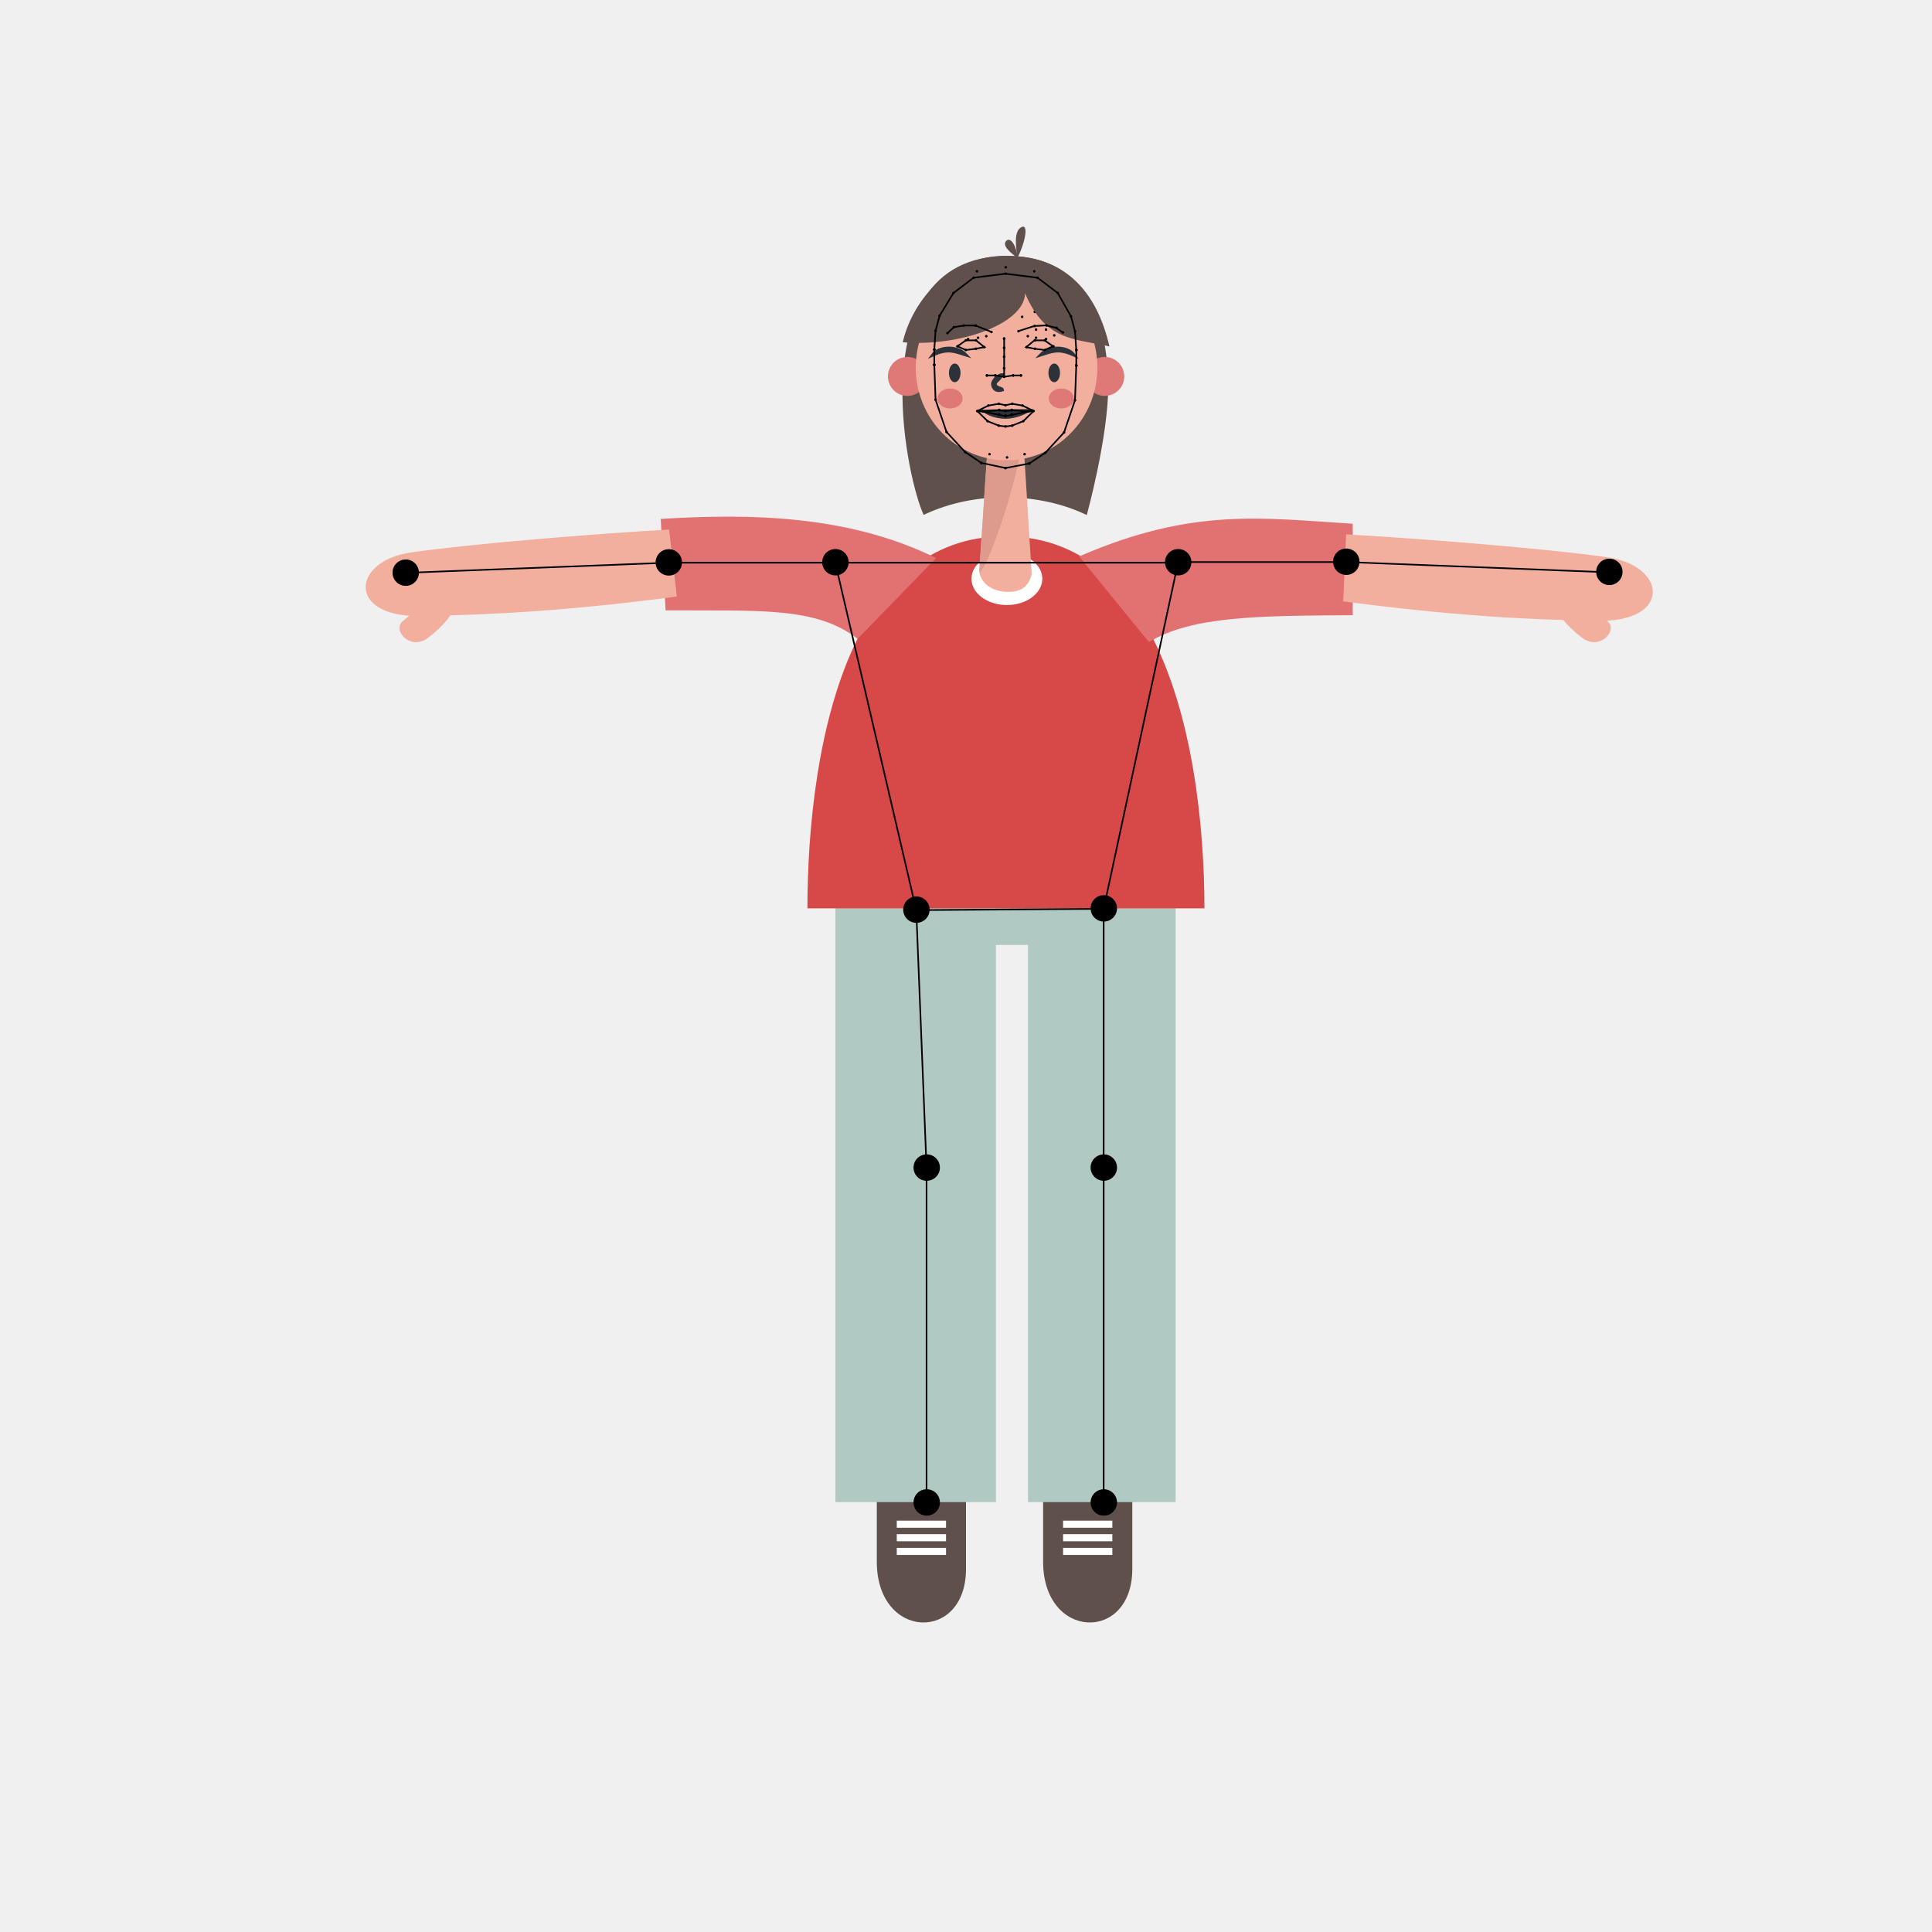
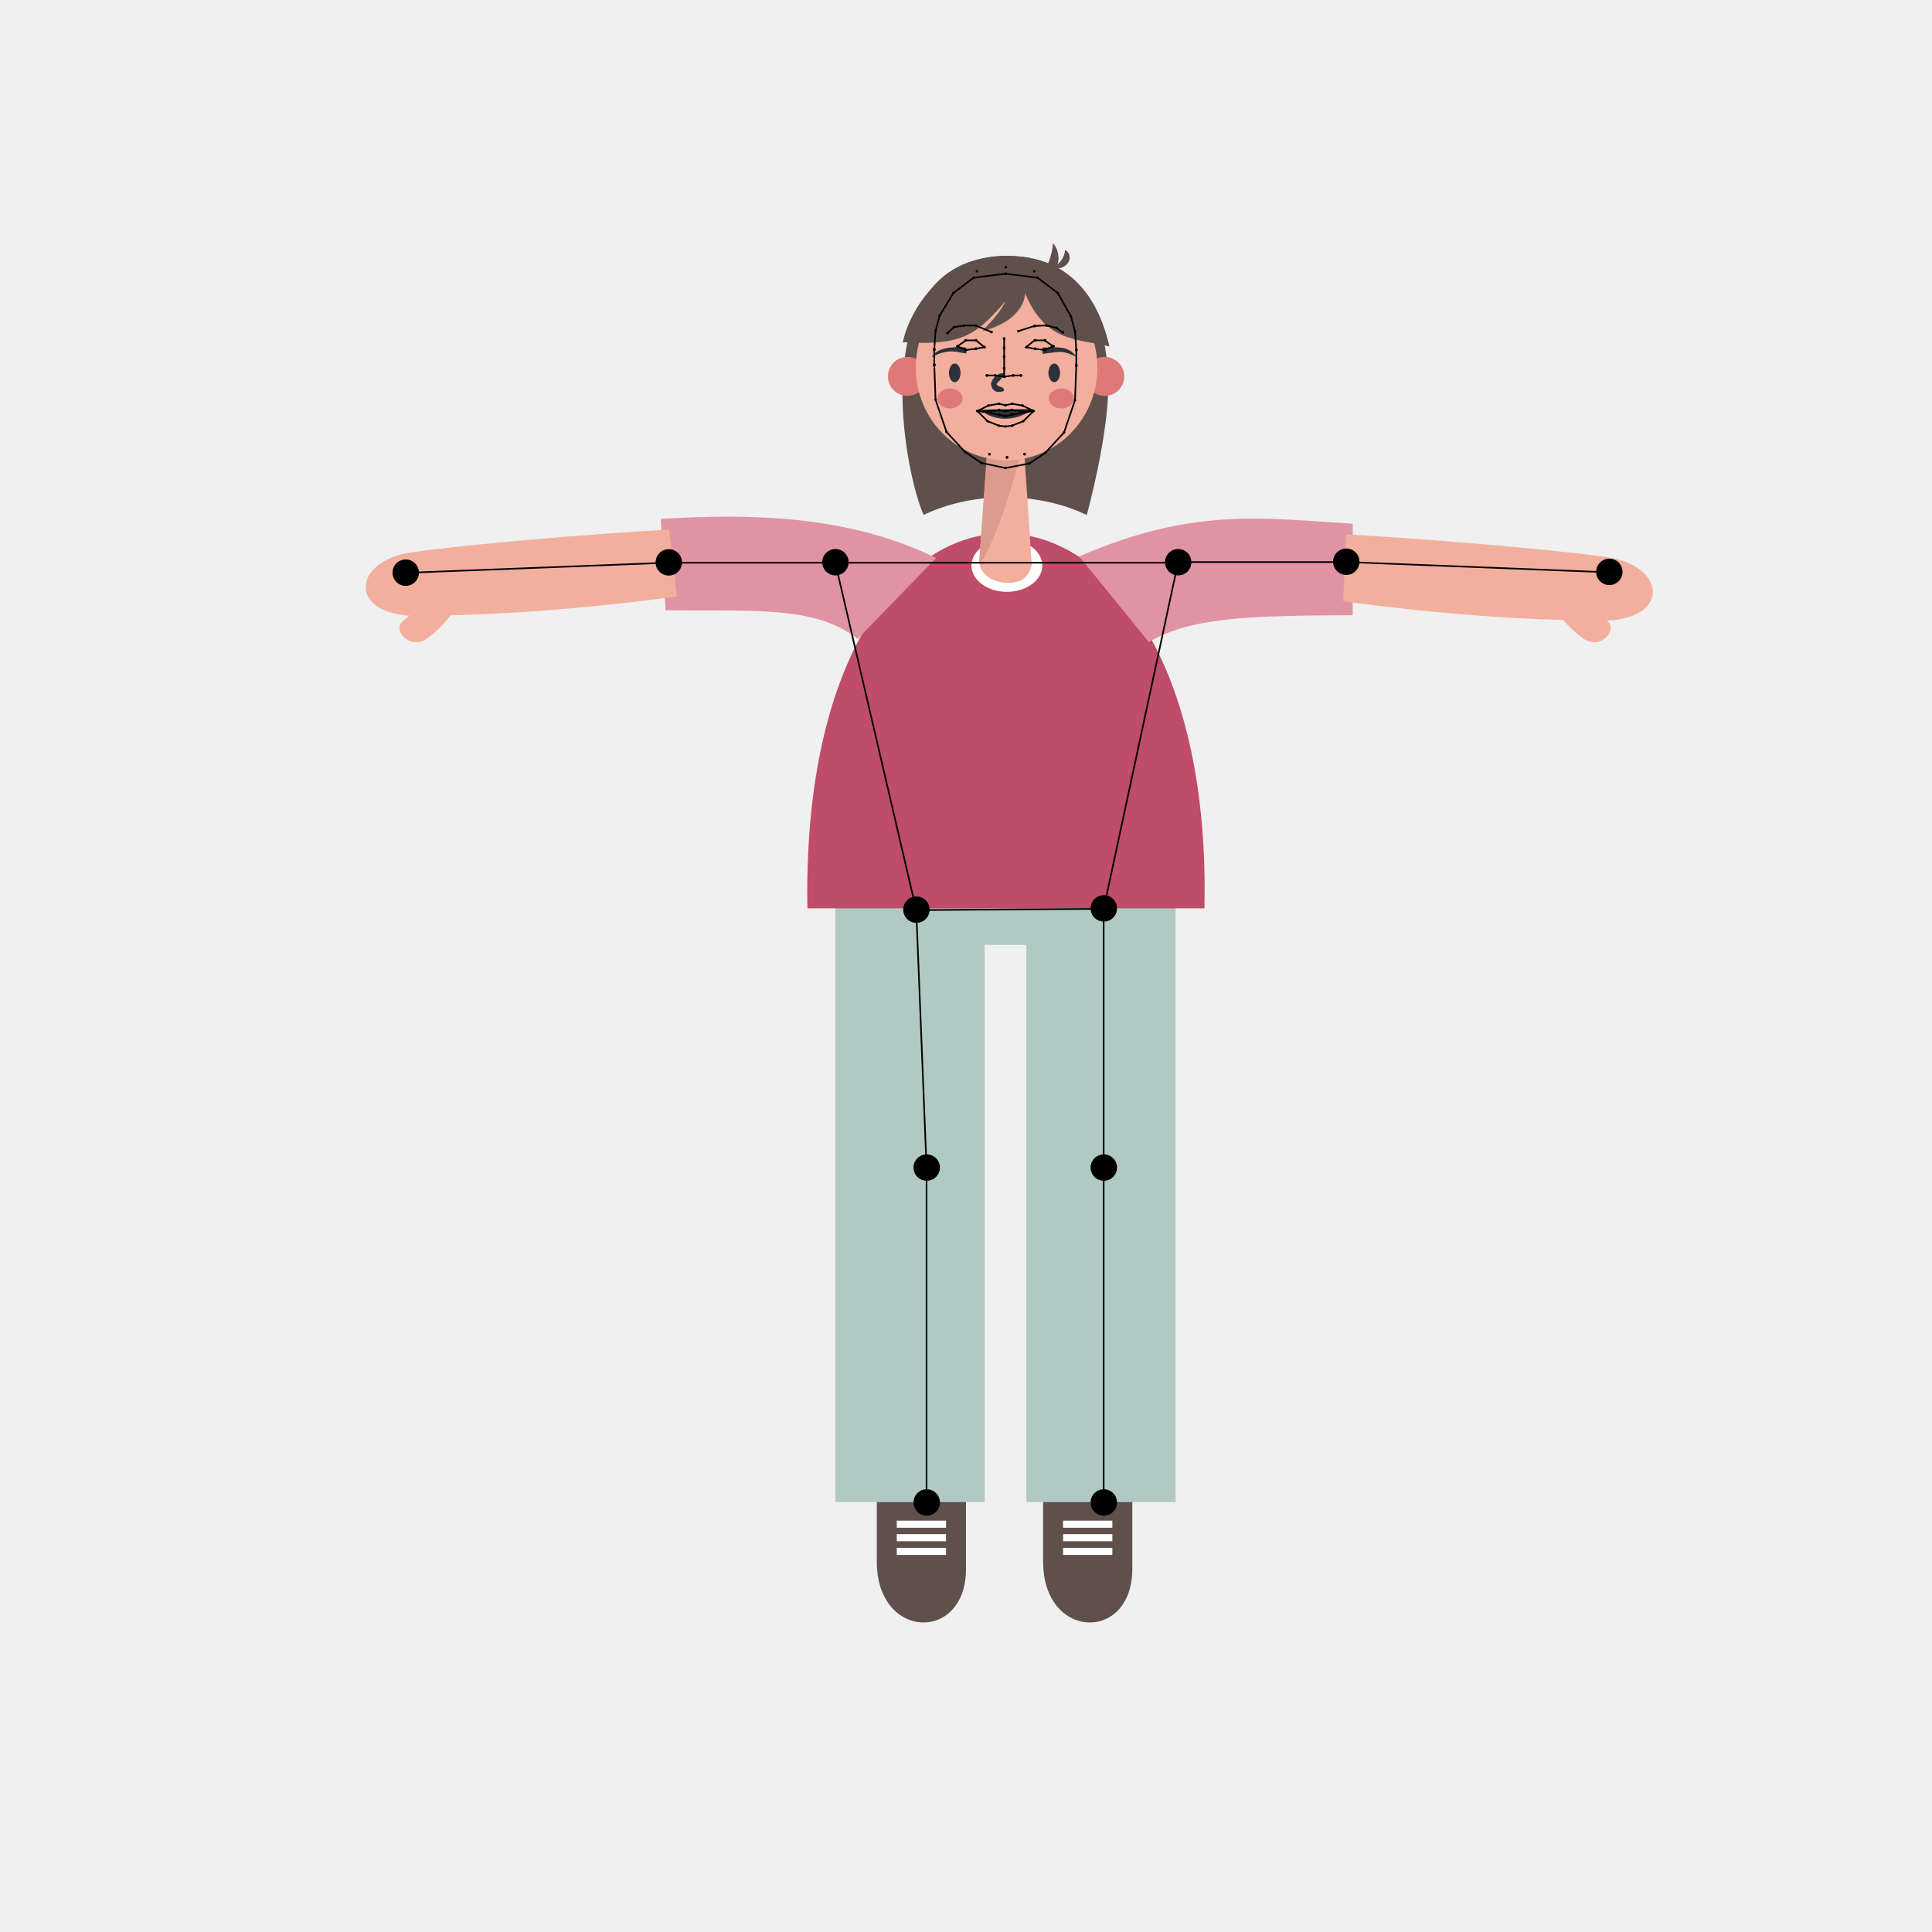
<svg xmlns="http://www.w3.org/2000/svg" version="1.1" id="Layer_1" x="0px" y="0px" width="1200px" height="1200px" viewBox="0 0 1200 1200" style="enable-background:new 0 0 1200 1200;" xml:space="preserve">
  <g id="illustration_1_">
    <path style="fill:#60504B;" d="M647.9,923.2V970c0,48.8,55.4,50.3,55.4,4.5v-51.8L647.9,923.2z" />
    <rect x="660.3" y="944.5" style="fill:#FFFFFF;" width="30.6" height="4.4" />
    <rect x="660.3" y="952.9" style="fill:#FFFFFF;" width="30.6" height="4.4" />
    <rect x="660.3" y="961.4" style="fill:#FFFFFF;" width="30.6" height="4.4" />
    <path style="fill:#60504B;" d="M544.6,923.2V970c0,48.8,55.4,50.3,55.4,4.5v-51.8L544.6,923.2z" />
-     <path style="fill:#B1C9C3;" d="M518.9,549c0,66.4,0,148.9,0,228.2c0,55.8,0,110,0,155.8c56.6,0,58.8,0,99.7,0   c0-46.8,0-101.4,0-154.5c0-75.9,0-148.8,0-191.6c5.9,0,14.5,0,19.9,0c0,41.3,0,115.8,0,191.6c0,54.9,0,110.4,0,154.5   c45,0,34.6,0,91.7,0c0-43,0-97.5,0-154.5c0-79.5,0-164,0-229.5H518.9z" />
+     <path style="fill:#B1C9C3;" d="M518.9,549c0,66.4,0,148.9,0,228.2c0,55.8,0,110,0,155.8c56.6,0,51.8,0,92.7,0   c0-46.8,0-101.4,0-154.5c0-75.9,0-148.8,0-191.6c5.9,0,20.5,0,25.9,0c0,41.3,0,115.8,0,191.6c0,54.9,0,110.4,0,154.5   c45,0,35.6,0,92.7,0c0-43,0-97.5,0-154.5c0-79.5,0-164,0-229.5H518.9z" />
    <rect x="557" y="944.5" style="fill:#FFFFFF;" width="30.6" height="4.4" />
    <rect x="557" y="952.9" style="fill:#FFFFFF;" width="30.6" height="4.4" />
    <rect x="557" y="961.4" style="fill:#FFFFFF;" width="30.6" height="4.4" />
    <g>
      <path style="fill:#60504B;" d="M675,319.9c-27.8-13.5-68.3-15.8-101.3-0.1c-5.1-10.8-14-45.8-13.1-80.4    c1.1-40.5,15.5-80.5,65.3-80.4c47.8,0,61.8,39.1,62.5,79.7C688.4,271.8,675,319.9,675,319.9z" />
      <circle style="fill:#DF7977;" cx="686.2" cy="233.8" r="12.1" />
      <circle style="fill:#DF7977;" cx="563.6" cy="233.8" r="12.1" />
      <circle id="jawMid_2_" cx="625.5" cy="284.1" r="0.8" />
      <circle id="rightJaw7_2_" cx="614.6" cy="282.1" r="0.8" />
      <circle id="leftJaw7_2_" cx="636.4" cy="282.1" r="0.8" />
-       <path style="fill:#60504B;" d="M632.1,160.4c-3.7-3-10-7.5-7.2-10.7C627.7,146.6,631.6,153.2,632.1,160.4z" />
-       <path style="fill:#60504B;" d="M631.9,160.3c-0.7-6.4-2.5-16.3,2.3-19.1S637.1,150,631.9,160.3z" />
      <circle id="rightJaw3_2_" cx="580.3" cy="226.6" r="0.8" />
      <circle id="rightJaw2_2_" cx="580.3" cy="217.1" r="0.8" />
      <circle id="leftJaw3_2_" cx="668.5" cy="227" r="0.8" />
      <circle id="leftJaw2_2_" cx="668.5" cy="217.4" r="0.8" />
      <circle id="topMid_2_" cx="624.7" cy="166" r="0.8" />
      <circle id="leftTop0_2_" cx="642.4" cy="168.5" r="0.8" />
      <circle id="rightTop0_2_" cx="606.8" cy="168.5" r="0.8" />
-     </g>
-     <path style="fill:#D74948;" d="M501.5,564.2c0-47.3,6-116.9,31.1-167.4c8.4-16.8,18.9-31.5,32-42.5c15.7-13.2,35.3-21.2,59.4-21.2   c26.1,0,46.9,9.2,63.4,24.3c10.3,9.4,19,21.2,26.2,34.4c27.5,50.4,34.5,122.5,34.5,172.4L501.5,564.2L501.5,564.2z" />
+       <path style="fill:#60504B;" d="M651.6,162.2c1.3-3.6,2.1-7.4,2.5-11.2c2.6,3.1,3.8,7.4,3.2,11.4c-0.1,0.7-0.3,1.5-0.7,2.1    c-0.7,0.9-1.9,1.2-3,1.4c-1.8,0.4-3.6,0.8-5.5,1C649.7,165.5,650.9,164.2,651.6,162.2z" />
+       <path style="fill:#60504B;" d="M650.5,166.7c5.8-0.4,10.8-5.7,11-11.5c2.3,1,3.4,3.9,2.7,6.3c-0.7,2.4-2.9,4.2-5.3,4.9    c-2.4,0.7-5,0.4-7.4-0.3" />
+     </g>
+     <path style="fill:#BF4C68;" d="M501.5,564.2c-1.3-73.2,11.7-128.9,32.3-167.4c12.6-23.6,28-40.7,44.8-51.6   c14.7-9.5,30.5-14.1,46.2-13.9c15.6,0.2,31.3,5.2,45.9,14.8c16.5,10.9,31.8,27.8,44.3,50.7c21.3,38.8,34.7,94.8,33.1,167.4H501.5   L501.5,564.2z" />
    <line style="fill:none;" x1="741.4" y1="564.8" x2="508.6" y2="564.8" />
-     <ellipse style="fill:#FFFFFF;" cx="625.4" cy="359.5" rx="22" ry="16.3" />
+     <ellipse style="fill:#FFFFFF;" cx="625.4" cy="351.3" rx="22" ry="16.3" />
    <path style="fill:#F3AF9D;" d="M616.2,277.5" />
-     <path style="fill:#F3AF9D;" d="M614.2,265.7h20.9c0,0,4.3,67.3,5.7,90.8c-2.1,9.7-9.1,11.3-15.5,11.1c-8.2-0.2-15.9-4.7-17.1-12.5   L614.2,265.7z" />
-     <path style="fill:#DD9B8E;" d="M614.2,265.7h20.9c1.9,19-21.6,89.4-26.8,89.4L614.2,265.7z" />
+     <path style="fill:#F3AF9D;" d="M614.2,265.7h20.9c0,0,4.3,61.7,5.7,85.2c-2.1,9.7-9.1,11.3-15.5,11.1c-8.2-0.2-15.9-4.7-17.1-12.5   L614.2,265.7z" />
+     <path style="fill:#DD9B8E;" d="M614.2,265.7h20.9c1.9,19-21.7,83.8-26.9,83.8L614.2,265.7z" />
    <g>
      <ellipse style="fill:#F3AF9D;" cx="625.2" cy="228.3" rx="56.4" ry="57.6" />
      <circle id="jawMid_1_" cx="625.5" cy="284.1" r="0.8" />
      <circle id="rightJaw7_1_" cx="614.6" cy="282.1" r="0.8" />
      <circle id="leftJaw7_1_" cx="636.4" cy="282.1" r="0.8" />
      <circle id="rightJaw3_1_" cx="580.3" cy="226.6" r="0.8" />
      <circle id="rightJaw2_1_" cx="580.3" cy="217.1" r="0.8" />
      <circle id="leftJaw3_1_" cx="668.5" cy="227" r="0.8" />
      <circle id="leftJaw2_1_" cx="668.5" cy="217.4" r="0.8" />
      <circle id="topMid_3_" cx="624.7" cy="166" r="0.8" />
      <circle id="leftTop0_3_" cx="642.4" cy="168.5" r="0.8" />
      <circle id="rightTop0_3_" cx="606.8" cy="168.5" r="0.8" />
    </g>
    <g>
-       <path style="fill:#2C323A;stroke:#2C323A;stroke-width:2;stroke-miterlimit:10;" d="M599.9,220.4c-7.1-2.2-10.9-4.3-20.5,0    C583.1,215.4,594.3,214.5,599.9,220.4z" />
-       <circle id="rightBrow1_1_" cx="593" cy="193.7" r="0.8" />
-       <circle id="rightBrow4_1_" cx="616.1" cy="196.8" r="0.8" />
-       <circle id="rightBrow3_1_" cx="608.3" cy="193.7" r="0.8" />
-       <circle id="rightBrow0_1_" cx="587.1" cy="198.3" r="0.8" />
-       <circle id="rightBrow2_1_" cx="601.1" cy="192.7" r="0.8" />
-     </g>
-     <g>
-       <path style="fill:#2C323A;stroke:#2C323A;stroke-width:2;stroke-miterlimit:10;" d="M646.4,220.4c7.1-2.2,10.9-4.3,20.5,0    C663.2,215.4,652,214.5,646.4,220.4z" />
-       <circle id="leftBrow1_1_" cx="658" cy="193.7" r="0.8" />
-       <circle id="leftBrow4_1_" cx="634.9" cy="196.8" r="0.8" />
-       <circle id="leftBrow3_1_" cx="642.7" cy="193.7" r="0.8" />
-       <circle id="leftBrow0_1_" cx="663.9" cy="198.3" r="0.8" />
-       <circle id="leftBrow2_1_" cx="649.9" cy="192.7" r="0.8" />
-     </g>
-     <g>
-       <circle id="rightEye0_1_" cx="596.2" cy="208.3" r="0.8" />
-       <circle id="rightEye1_1_" cx="601.3" cy="204.7" r="0.8" />
-       <circle id="rightEye5_1_" cx="601.3" cy="210.6" r="0.8" />
-       <circle id="rightEye2_1_" cx="607.5" cy="204.7" r="0.8" />
-       <circle id="rightEye3_1_" cx="612.6" cy="208.8" r="0.8" />
-       <circle id="rightEye4_1_" cx="607.5" cy="209.8" r="0.8" />
+       <path style="fill:#2C323A;" d="M578.7,221.9c3.1-6.1,13.1-6.7,21.1-6.1c0.7,2.3,0.7,3.8-0.1,3.7    C596.6,219.4,589.5,215.6,578.7,221.9z" />
+       <circle id="rightBrow1_1_" cx="592.5" cy="203.2" r="0.8" />
+       <circle id="rightBrow4_1_" cx="615.8" cy="206.2" r="0.8" />
+       <circle id="rightBrow3_1_" cx="606" cy="202.2" r="0.8" />
+       <circle id="rightBrow0_1_" cx="588.5" cy="206.9" r="0.8" />
+       <circle id="rightBrow2_1_" cx="598.7" cy="202.2" r="0.8" />
+     </g>
+     <g>
+       <path style="fill:#2C323A;" d="M666.7,220.8c-7.5-3.4-8.8-2.2-19-1c-0.3-0.8-0.5-1.7-0.1-4c6,0.5,16-2.3,21.1,6.1    C668,221.5,667.4,221.1,666.7,220.8z" />
+       <circle id="leftBrow1_1_" cx="656.2" cy="203.6" r="0.8" />
+       <circle id="leftBrow4_1_" cx="632.6" cy="205.7" r="0.8" />
+       <circle id="leftBrow3_1_" cx="642.6" cy="202.5" r="0.8" />
+       <circle id="leftBrow0_1_" cx="660.2" cy="206.5" r="0.8" />
+       <circle id="leftBrow2_1_" cx="649.9" cy="202.1" r="0.8" />
+     </g>
+     <g>
      <ellipse style="fill:#DF7977;" cx="590.1" cy="247.5" rx="7.8" ry="6.2" />
      <ellipse style="fill:#2C323A;" cx="593" cy="231.6" rx="3.6" ry="5.8" />
+       <circle id="rightEye0_1_" cx="594.7" cy="215.1" r="0.8" />
+       <circle id="rightEye1_1_" cx="599.9" cy="211.4" r="0.8" />
+       <circle id="rightEye5_1_" cx="599.9" cy="217.4" r="0.8" />
+       <circle id="rightEye2_1_" cx="606.2" cy="211.4" r="0.8" />
+       <circle id="rightEye3_1_" cx="611.4" cy="215.6" r="0.8" />
+       <circle id="rightEye4_1_" cx="606.2" cy="216.6" r="0.8" />
    </g>
    <g>
      <ellipse style="fill:#2C323A;" cx="654.8" cy="231.6" rx="3.6" ry="5.8" />
-       <circle id="leftEye0_1_" cx="654.8" cy="208.3" r="0.8" />
-       <circle id="leftEye1_1_" cx="649.7" cy="204.7" r="0.8" />
-       <circle id="leftEye5_1_" cx="649.7" cy="210.6" r="0.8" />
-       <circle id="leftEye2_1_" cx="643.5" cy="204.7" r="0.8" />
-       <circle id="leftEye3_1_" cx="638.4" cy="208.8" r="0.8" />
-       <circle id="leftEye4_1_" cx="643.5" cy="209.8" r="0.8" />
      <ellipse style="fill:#DF7977;" cx="659.2" cy="247.5" rx="7.8" ry="6.2" />
+       <circle id="leftEye0_1_" cx="654.3" cy="215.1" r="0.8" />
+       <circle id="leftEye1_1_" cx="649.1" cy="211.4" r="0.8" />
+       <circle id="leftEye5_1_" cx="649.1" cy="217.4" r="0.8" />
+       <circle id="leftEye2_1_" cx="642.8" cy="211.4" r="0.8" />
+       <circle id="leftEye3_1_" cx="637.6" cy="215.6" r="0.8" />
+       <circle id="leftEye4_1_" cx="642.8" cy="216.6" r="0.8" />
    </g>
    <g>
      <path id="rightMiddleLip_2_" d="M610.8,254.6c0.4,0,0.8,0.4,0.8,0.8s-0.4,0.8-0.8,0.8s-0.8-0.4-0.8-0.8S610.4,254.6,610.8,254.6z" />
      <circle id="upperLipBottomMid_1_" cx="624.5" cy="255.1" r="0.8" />
      <circle id="rightUpperLipBottom1_1_" cx="620.6" cy="254.6" r="0.8" />
      <path id="leftMiddleLip_2_" d="M638.2,254.6c0.4,0,0.8,0.4,0.8,0.8s-0.4,0.8-0.8,0.8s-0.8-0.4-0.8-0.8S637.8,254.6,638.2,254.6z" />
      <circle id="leftUpperLipBottom1_1_" cx="628.4" cy="254.6" r="0.8" />
      <path style="fill:#2C323A;stroke:#2C323A;stroke-width:2;stroke-miterlimit:10;" d="M611.6,255.4c0,0,7.4-0.2,12.9-0.2    s13.9-0.1,13.9-0.1s-6.1,4-13.9,4C616.6,259.1,611.6,255.4,611.6,255.4z" />
      <circle id="lowerLipTopMid_2_" cx="624.5" cy="258.1" r="0.8" />
      <circle id="rightLowerLipTop0_2_" cx="620.6" cy="257.4" r="0.8" />
      <circle id="leftLowerLipTop0_2_" cx="628.4" cy="257.4" r="0.8" />
    </g>
    <g>
-       <path style="fill:#60504B;" d="M636.7,182.2c-0.4,18.9-40.4,33.3-76,30.4c5.1-22.7,26.3-53.3,63.3-53.7s57.1,21.6,65.1,56.3    C667.2,210.1,649.5,212.2,636.7,182.2z" />
+       <path style="fill:#60504B;" d="M636.7,182.2c-0.2,8.5-8.4,18.8-25.9,23.3c-2.1,0.5,9-8.2,13.7-18.5    c-19.7,23.6-29.8,27.3-63.8,25.6c5.1-22.7,26.3-53.3,63.3-53.7s57.1,21.6,65.1,56.3C667.2,210.1,649.5,212.2,636.7,182.2z" />
+       <circle id="jawMid_3_" cx="625.5" cy="284.1" r="0.8" />
+       <circle id="rightJaw7_3_" cx="614.6" cy="282.1" r="0.8" />
+       <circle id="leftJaw7_3_" cx="636.4" cy="282.1" r="0.8" />
      <circle id="rightJaw3_3_" cx="580.3" cy="226.6" r="0.8" />
      <circle id="rightJaw2_3_" cx="580.3" cy="217.1" r="0.8" />
      <circle id="leftJaw3_3_" cx="668.5" cy="227" r="0.8" />
      <circle id="leftJaw2_3_" cx="668.5" cy="217.4" r="0.8" />
      <circle id="topMid_1_" cx="624.7" cy="166" r="0.8" />
      <circle id="leftTop0_1_" cx="642.4" cy="168.5" r="0.8" />
      <circle id="rightTop0_1_" cx="606.8" cy="168.5" r="0.8" />
-       <circle id="jawMid_3_" cx="624.5" cy="290.7" r="0.8" />
-       <circle id="rightJaw7_3_" cx="609.5" cy="287.5" r="0.8" />
-       <circle id="leftJaw7_3_" cx="639.3" cy="287.9" r="0.8" />
    </g>
    <path style="fill:#F3AF9D;" d="M968.4,381.4l17-6.8c0,0,6.1,5.5,13,11.2s-4.7,18.4-15.3,10.6C972.4,388.6,968.4,381.4,968.4,381.4z   " />
-     <path style="fill:#E27171;" d="M410.4,322.3l3,56.8c58.9,0.3,93.5-2.3,119.3,17.7l48.7-50.2C527.1,319.9,466.4,318.9,410.4,322.3z" />
-     <path style="fill:#E27171;" d="M670.3,345.6l43.3,53.2c27-16.2,67.7-16.3,126.6-16.7v-56.8C784.2,321.9,741,314.9,670.3,345.6z" />
+     <path style="fill:#E094A3;" d="M410.4,322.3l3,56.8c58.9,0.3,93.5-2.3,119.3,17.7l48.7-50.2C527.1,319.9,466.4,318.9,410.4,322.3z" />
+     <path style="fill:#E094A3;" d="M670.3,345.6l43.3,53.2c27-16.2,67.7-16.3,126.6-16.7v-56.8C784.2,321.9,741,314.9,670.3,345.6z" />
    <path style="fill:#F3AF9D;" d="M415.6,328.9c-47.7,2.7-123.1,8.9-160.2,14.2c-37.1,5.3-40.1,40.1,5.3,39.5s95.2-3.5,159.7-12.1   L415.6,328.9z" />
    <path style="fill:#F3AF9D;" d="M280.2,381.4l-17-6.8c0,0-6.1,5.5-13,11.2s4.7,18.4,15.3,10.6C276.2,388.6,280.2,381.4,280.2,381.4z   " />
    <path style="fill:#F3AF9D;" d="M834.3,373.5c64.5,8.6,113.3,11.5,158.7,12.1s42.4-34.2,5.3-39.5c-37.1-5.3-114.5-11.5-162.2-14.2   L834.3,373.5z" />
    <g>
      <circle id="nose1_1_" cx="623.7" cy="216.1" r="0.8" />
      <circle id="nose0_1_" cx="623.7" cy="210.3" r="0.8" />
      <circle id="nose3_1_" cx="623.7" cy="228.7" r="0.8" />
      <circle id="rightNose0_1_" cx="613" cy="233.2" r="0.8" />
      <circle id="rightNose1_1_" cx="618.2" cy="233.2" r="0.8" />
      <circle id="nose2_1_" cx="623.7" cy="221.6" r="0.8" />
      <circle id="nose4_1_" cx="623.7" cy="234" r="0.8" />
      <circle id="leftNose0_1_" cx="634.1" cy="233.2" r="0.8" />
      <circle id="leftNose1_1_" cx="629.3" cy="233.2" r="0.8" />
      <path style="fill:#2C323A;stroke:#2C323A;stroke-width:2;stroke-miterlimit:10;" d="M622.4,232.8c-1.2,0-4.6,1.6-5.8,5.2    c-0.2,1.2,0.6,5.8,6,4.1c-0.1-1-4.7-1.1-4.5-3.7C618.4,236.6,620.1,236.6,622.4,232.8z" />
    </g>
  </g>
  <g id="skeleton_1_">
+     <polygon style="fill:none;stroke:#000000;stroke-miterlimit:10;" points="518.8,349.5 569.1,565.3 685.5,564.5 731.7,349.5  " />
+     <polyline style="fill:none;stroke:#000000;stroke-miterlimit:10;" points="517.8,349.5 415.1,349.5 251.8,355.8  " />
+     <polyline style="fill:none;stroke:#000000;stroke-miterlimit:10;" points="733.2,349.1 836.4,349.1 999.7,355.5  " />
+     <polyline style="fill:none;stroke:#000000;stroke-miterlimit:10;" points="569.1,565.3 575.5,725.5 575.5,933.5  " />
+     <polyline style="fill:none;stroke:#000000;stroke-miterlimit:10;" points="685.5,564.5 685.5,725.5 685.5,933.5  " />
+     <polyline style="fill:none;stroke:#000000;stroke-miterlimit:10;" points="624.5,170 604.7,172.5 592.2,182 583.6,196.1    581.1,205.4 580.3,217.1 580.3,226.6 581.1,248.3 587.9,268.3 599.5,280.8 609.5,287.5 624.5,290.7 639.3,287.9 649.3,281.2    660.9,268.6 667.7,248.6 668.5,227 668.5,217.4 667.7,205.7 665.2,196.5 657,182 644.4,172.5 624.5,170  " />
+     <polyline style="fill:none;stroke:#000000;stroke-miterlimit:10;" points="588.5,206.9 592.5,203.2 598.7,202.2 606,202.2    615.8,206.2  " />
+     <polygon style="fill:none;stroke:#000000;stroke-miterlimit:10;" points="594.7,215.1 599.9,211.4 606.2,211.4 611.4,215.6    606.2,216.6 599.9,217.4  " />
+     <polyline style="fill:none;stroke:#000000;stroke-miterlimit:10;" points="613,233.2 618.2,233.2 623.7,234 623.7,228.7    623.7,221.6 623.7,216.1 623.7,210.3  " />
+     <polyline style="fill:none;stroke:#000000;stroke-miterlimit:10;" points="660,206.5 656,203.6 649.7,202.1 642.4,202.5    632.4,205.7  " />
+     <polygon style="fill:none;stroke:#000000;stroke-miterlimit:10;" points="654.1,215.1 648.8,211.4 642.5,211.4 637.4,215.6    642.5,216.6 648.8,217.4  " />
+     <polyline style="fill:none;stroke:#000000;stroke-miterlimit:10;" points="634.1,233.2 629.1,233.2 623.7,234  " />
+     <polygon style="fill:none;stroke:#000000;stroke-miterlimit:10;" points="607,255.3 613.9,251.9 620.4,250.8 624.5,251.7    628.7,250.8 635.1,251.9 642,255.3 635.6,261.6 628.5,264.4 624.5,264.9 620.4,264.4 613.4,261.6  " />
+     <polyline style="fill:none;stroke:#000000;stroke-miterlimit:10;" points="607,255.3 610.6,255.6 620.6,254.8 624.5,255.3    628.5,254.8 638.4,255.6 642,255.3  " />
+     <polyline style="fill:none;stroke:#000000;stroke-miterlimit:10;" points="607,255.3 610.6,255.6 620.6,257.7 624.5,258.5    628.5,257.7 638.4,255.6 642,255.3  " />
    <circle id="rightShoulder" cx="518.9" cy="349.2" r="8.2" />
    <circle id="rightElbow" cx="415.4" cy="349.3" r="8.2" />
    <circle id="rightWrist" cx="252" cy="355.7" r="8.2" />
    <circle id="rightHip" cx="569.2" cy="565" r="8.2" />
    <circle id="rightKnee" cx="575.6" cy="725.2" r="8.2" />
    <circle id="rightAnkle" cx="575.6" cy="933.2" r="8.2" />
-     <circle id="leftShoulder" cx="731.8" cy="349.2" r="8.2" />
    <circle id="leftElbow" cx="836.2" cy="348.9" r="8.2" />
    <circle id="leftWrist" cx="999.6" cy="355.2" r="8.2" />
    <circle id="leftHip" cx="685.6" cy="564.2" r="8.2" />
    <circle id="leftKnee" cx="685.6" cy="725.2" r="8.2" />
    <circle id="leftAnkle" cx="685.6" cy="933.2" r="8.2" />
-     <polygon style="fill:none;stroke:#000000;stroke-miterlimit:10;" points="518.8,349.5 569.1,565.3 685.5,564.5 731.7,349.5  " />
-     <polyline style="fill:none;stroke:#000000;stroke-miterlimit:10;" points="517.8,349.5 415.1,349.5 251.8,355.8  " />
-     <polyline style="fill:none;stroke:#000000;stroke-miterlimit:10;" points="733.2,349.1 836.4,349.1 999.7,355.5  " />
-     <polyline style="fill:none;stroke:#000000;stroke-miterlimit:10;" points="569.1,565.3 575.5,725.5 575.5,933.5  " />
-     <polyline style="fill:none;stroke:#000000;stroke-miterlimit:10;" points="685.5,564.5 685.5,725.5 685.5,933.5  " />
    <circle id="rightEye0" cx="594.7" cy="215.1" r="0.8" />
    <circle id="rightBrow1" cx="592.5" cy="203.2" r="0.8" />
    <circle id="rightBrow4" cx="615.8" cy="206.2" r="0.8" />
    <circle id="nose1" cx="623.7" cy="216.1" r="0.8" />
    <circle id="rightBrow3" cx="606" cy="202.2" r="0.8" />
    <circle id="rightEye1" cx="599.9" cy="211.4" r="0.8" />
    <circle id="rightBrow0" cx="588.5" cy="206.9" r="0.8" />
    <circle id="rightBrow2" cx="598.7" cy="202.2" r="0.8" />
    <circle id="rightEye5" cx="599.9" cy="217.4" r="0.8" />
    <circle id="rightEye2" cx="606.2" cy="211.4" r="0.8" />
    <circle id="rightEye3" cx="611.4" cy="215.6" r="0.8" />
    <circle id="nose0" cx="623.7" cy="210.3" r="0.8" />
    <circle id="nose3" cx="623.7" cy="228.7" r="0.8" />
    <circle id="rightNose0" cx="613" cy="233.2" r="0.8" />
    <circle id="rightMouthCorner" cx="607" cy="255.3" r="0.8" />
    <circle id="rightNose1" cx="618.2" cy="233.2" r="0.8" />
    <circle id="rightUpperLipTop0" cx="613.9" cy="251.9" r="0.8" />
    <circle id="nose2" cx="623.7" cy="221.6" r="0.8" />
    <circle id="nose4" cx="623.7" cy="234" r="0.8" />
    <circle id="upperLipTopMid" cx="624.5" cy="251.7" r="0.8" />
    <circle id="rightUpperLipTop1" cx="620.4" cy="250.8" r="0.8" />
    <path id="rightMiddleLip" d="M610.6,254.8c0.4,0,0.8,0.4,0.8,0.8c0,0.4-0.4,0.8-0.8,0.8s-0.8-0.4-0.8-0.8S610.2,254.8,610.6,254.8z   " />
    <circle id="lowerLipBottomMid" cx="624.5" cy="264.9" r="0.8" />
    <circle id="upperLipBottomMid" cx="624.5" cy="255.3" r="0.8" />
    <circle id="lowerLipTopMid" cx="624.5" cy="258.4" r="0.8" />
    <circle id="rightUpperLipBottom1" cx="620.6" cy="254.8" r="0.8" />
    <circle id="rightLowerLipTop0" cx="620.6" cy="257.7" r="0.8" />
    <circle id="rightLowerLipBottom1" cx="620.4" cy="264.4" r="0.8" />
    <circle id="rightLowerLipBottom0" cx="613.4" cy="261.6" r="0.8" />
    <circle id="rightEye4" cx="606.2" cy="216.6" r="0.8" />
    <circle id="jawMid" cx="624.5" cy="290.7" r="0.8" />
    <circle id="rightJaw7" cx="609.5" cy="287.5" r="0.8" />
    <circle id="rightJaw6" cx="599.5" cy="280.8" r="0.8" />
    <circle id="rightJaw5" cx="587.9" cy="268.3" r="0.8" />
    <circle id="rightJaw4" cx="581.1" cy="248.3" r="0.8" />
    <circle id="rightJaw3" cx="580.3" cy="226.6" r="0.8" />
    <circle id="rightJaw2" cx="580.3" cy="217.1" r="0.8" />
    <circle id="rightJaw1" cx="581.1" cy="205.4" r="0.8" />
    <circle id="rightJaw0" cx="583.6" cy="196.1" r="0.8" />
    <circle id="topMid" cx="624.7" cy="170" r="0.8" />
    <circle id="leftTop0" cx="644.4" cy="172.5" r="0.8" />
    <circle id="leftTop1" cx="657" cy="182" r="0.8" />
    <circle id="leftEye0" cx="654.3" cy="215.1" r="0.8" />
    <circle id="leftBrow1" cx="656.2" cy="203.6" r="0.8" />
    <circle id="leftBrow4" cx="632.6" cy="205.7" r="0.8" />
    <circle id="leftBrow3" cx="642.6" cy="202.5" r="0.8" />
    <circle id="leftEye1" cx="649.1" cy="211.4" r="0.8" />
    <circle id="leftBrow0" cx="660.2" cy="206.5" r="0.8" />
    <circle id="leftBrow2" cx="649.9" cy="202.1" r="0.8" />
    <circle id="leftEye5" cx="649.1" cy="217.4" r="0.8" />
    <circle id="leftEye2" cx="642.8" cy="211.4" r="0.8" />
    <circle id="leftEye3" cx="637.6" cy="215.6" r="0.8" />
    <circle id="leftNose0" cx="634.1" cy="233.2" r="0.8" />
    <circle id="leftMouthCorner" cx="642" cy="255.3" r="0.8" />
    <circle id="leftNose1" cx="629.3" cy="233.2" r="0.8" />
    <circle id="leftUpperLipTop0" cx="635.1" cy="251.9" r="0.8" />
    <circle id="leftUpperLipTop1" cx="628.7" cy="250.8" r="0.8" />
    <path id="leftMiddleLip" d="M638.4,254.8c0.4,0,0.8,0.4,0.8,0.8c0,0.4-0.4,0.8-0.8,0.8s-0.8-0.4-0.8-0.8S638,254.8,638.4,254.8z" />
    <circle id="leftUpperLipBottom1" cx="628.5" cy="254.8" r="0.8" />
    <circle id="leftLowerLipTop0" cx="628.5" cy="257.7" r="0.8" />
    <circle id="leftLowerLipBottom1" cx="628.7" cy="264.4" r="0.8" />
    <circle id="leftLowerLipBottom0" cx="635.6" cy="261.6" r="0.8" />
    <circle id="leftEye4" cx="642.8" cy="216.6" r="0.8" />
    <circle id="leftJaw7" cx="639.3" cy="287.9" r="0.8" />
    <circle id="leftJaw6" cx="649.3" cy="281.2" r="0.8" />
    <circle id="leftJaw5" cx="660.9" cy="268.6" r="0.8" />
    <circle id="leftJaw4" cx="667.7" cy="248.6" r="0.8" />
    <circle id="leftJaw3" cx="668.5" cy="227" r="0.8" />
    <circle id="leftJaw2" cx="668.5" cy="217.4" r="0.8" />
    <circle id="leftJaw1" cx="667.7" cy="205.7" r="0.8" />
    <circle id="leftJaw0" cx="665.2" cy="196.5" r="0.8" />
-     <polyline style="fill:none;stroke:#000000;stroke-miterlimit:10;" points="624.5,170 604.7,172.5 592.2,182 583.6,196.1    581.1,205.4 580.3,217.1 580.3,226.6 581.1,248.3 587.9,268.3 599.5,280.8 609.5,287.5 624.5,290.7 639.3,287.9 649.3,281.2    660.9,268.6 667.7,248.6 668.5,227 668.5,217.4 667.7,205.7 665.2,196.5 657,182 644.4,172.5 624.5,170  " />
-     <polyline style="fill:none;stroke:#000000;stroke-miterlimit:10;" points="588.5,206.9 592.5,203.2 598.7,202.2 606,202.2    615.8,206.2  " />
-     <polygon style="fill:none;stroke:#000000;stroke-miterlimit:10;" points="594.7,215.1 599.9,211.4 606.2,211.4 611.4,215.6    606.2,216.6 599.9,217.4  " />
-     <polyline style="fill:none;stroke:#000000;stroke-miterlimit:10;" points="613,233.2 618.2,233.2 623.7,234 623.7,228.7    623.7,221.6 623.7,216.1 623.7,210.3  " />
-     <polyline style="fill:none;stroke:#000000;stroke-miterlimit:10;" points="660,206.5 656,203.6 649.7,202.1 642.4,202.5    632.4,205.7  " />
-     <polygon style="fill:none;stroke:#000000;stroke-miterlimit:10;" points="654.1,215.1 648.8,211.4 642.5,211.4 637.4,215.6    642.5,216.6 648.8,217.4  " />
-     <polyline style="fill:none;stroke:#000000;stroke-miterlimit:10;" points="634.1,233.2 629.1,233.2 623.7,234  " />
-     <polygon style="fill:none;stroke:#000000;stroke-miterlimit:10;" points="607,255.3 613.9,251.9 620.4,250.8 624.5,251.7    628.7,250.8 635.1,251.9 642,255.3 635.6,261.6 628.5,264.4 624.5,264.9 620.4,264.4 613.4,261.6  " />
-     <polyline style="fill:none;stroke:#000000;stroke-miterlimit:10;" points="607,255.3 610.6,255.6 620.6,254.8 624.5,255.3    628.5,254.8 638.4,255.6 642,255.3  " />
-     <polyline style="fill:none;stroke:#000000;stroke-miterlimit:10;" points="607,255.3 610.6,255.6 620.6,257.7 624.5,258.5    628.5,257.7 638.4,255.6 642,255.3  " />
    <circle id="rightTop0" cx="604.8" cy="172.5" r="0.8" />
    <circle id="rightTop1" cx="592.2" cy="182" r="0.8" />
+     <circle id="leftShoulder" cx="731.8" cy="349.2" r="8.2" />
  </g>
</svg>
